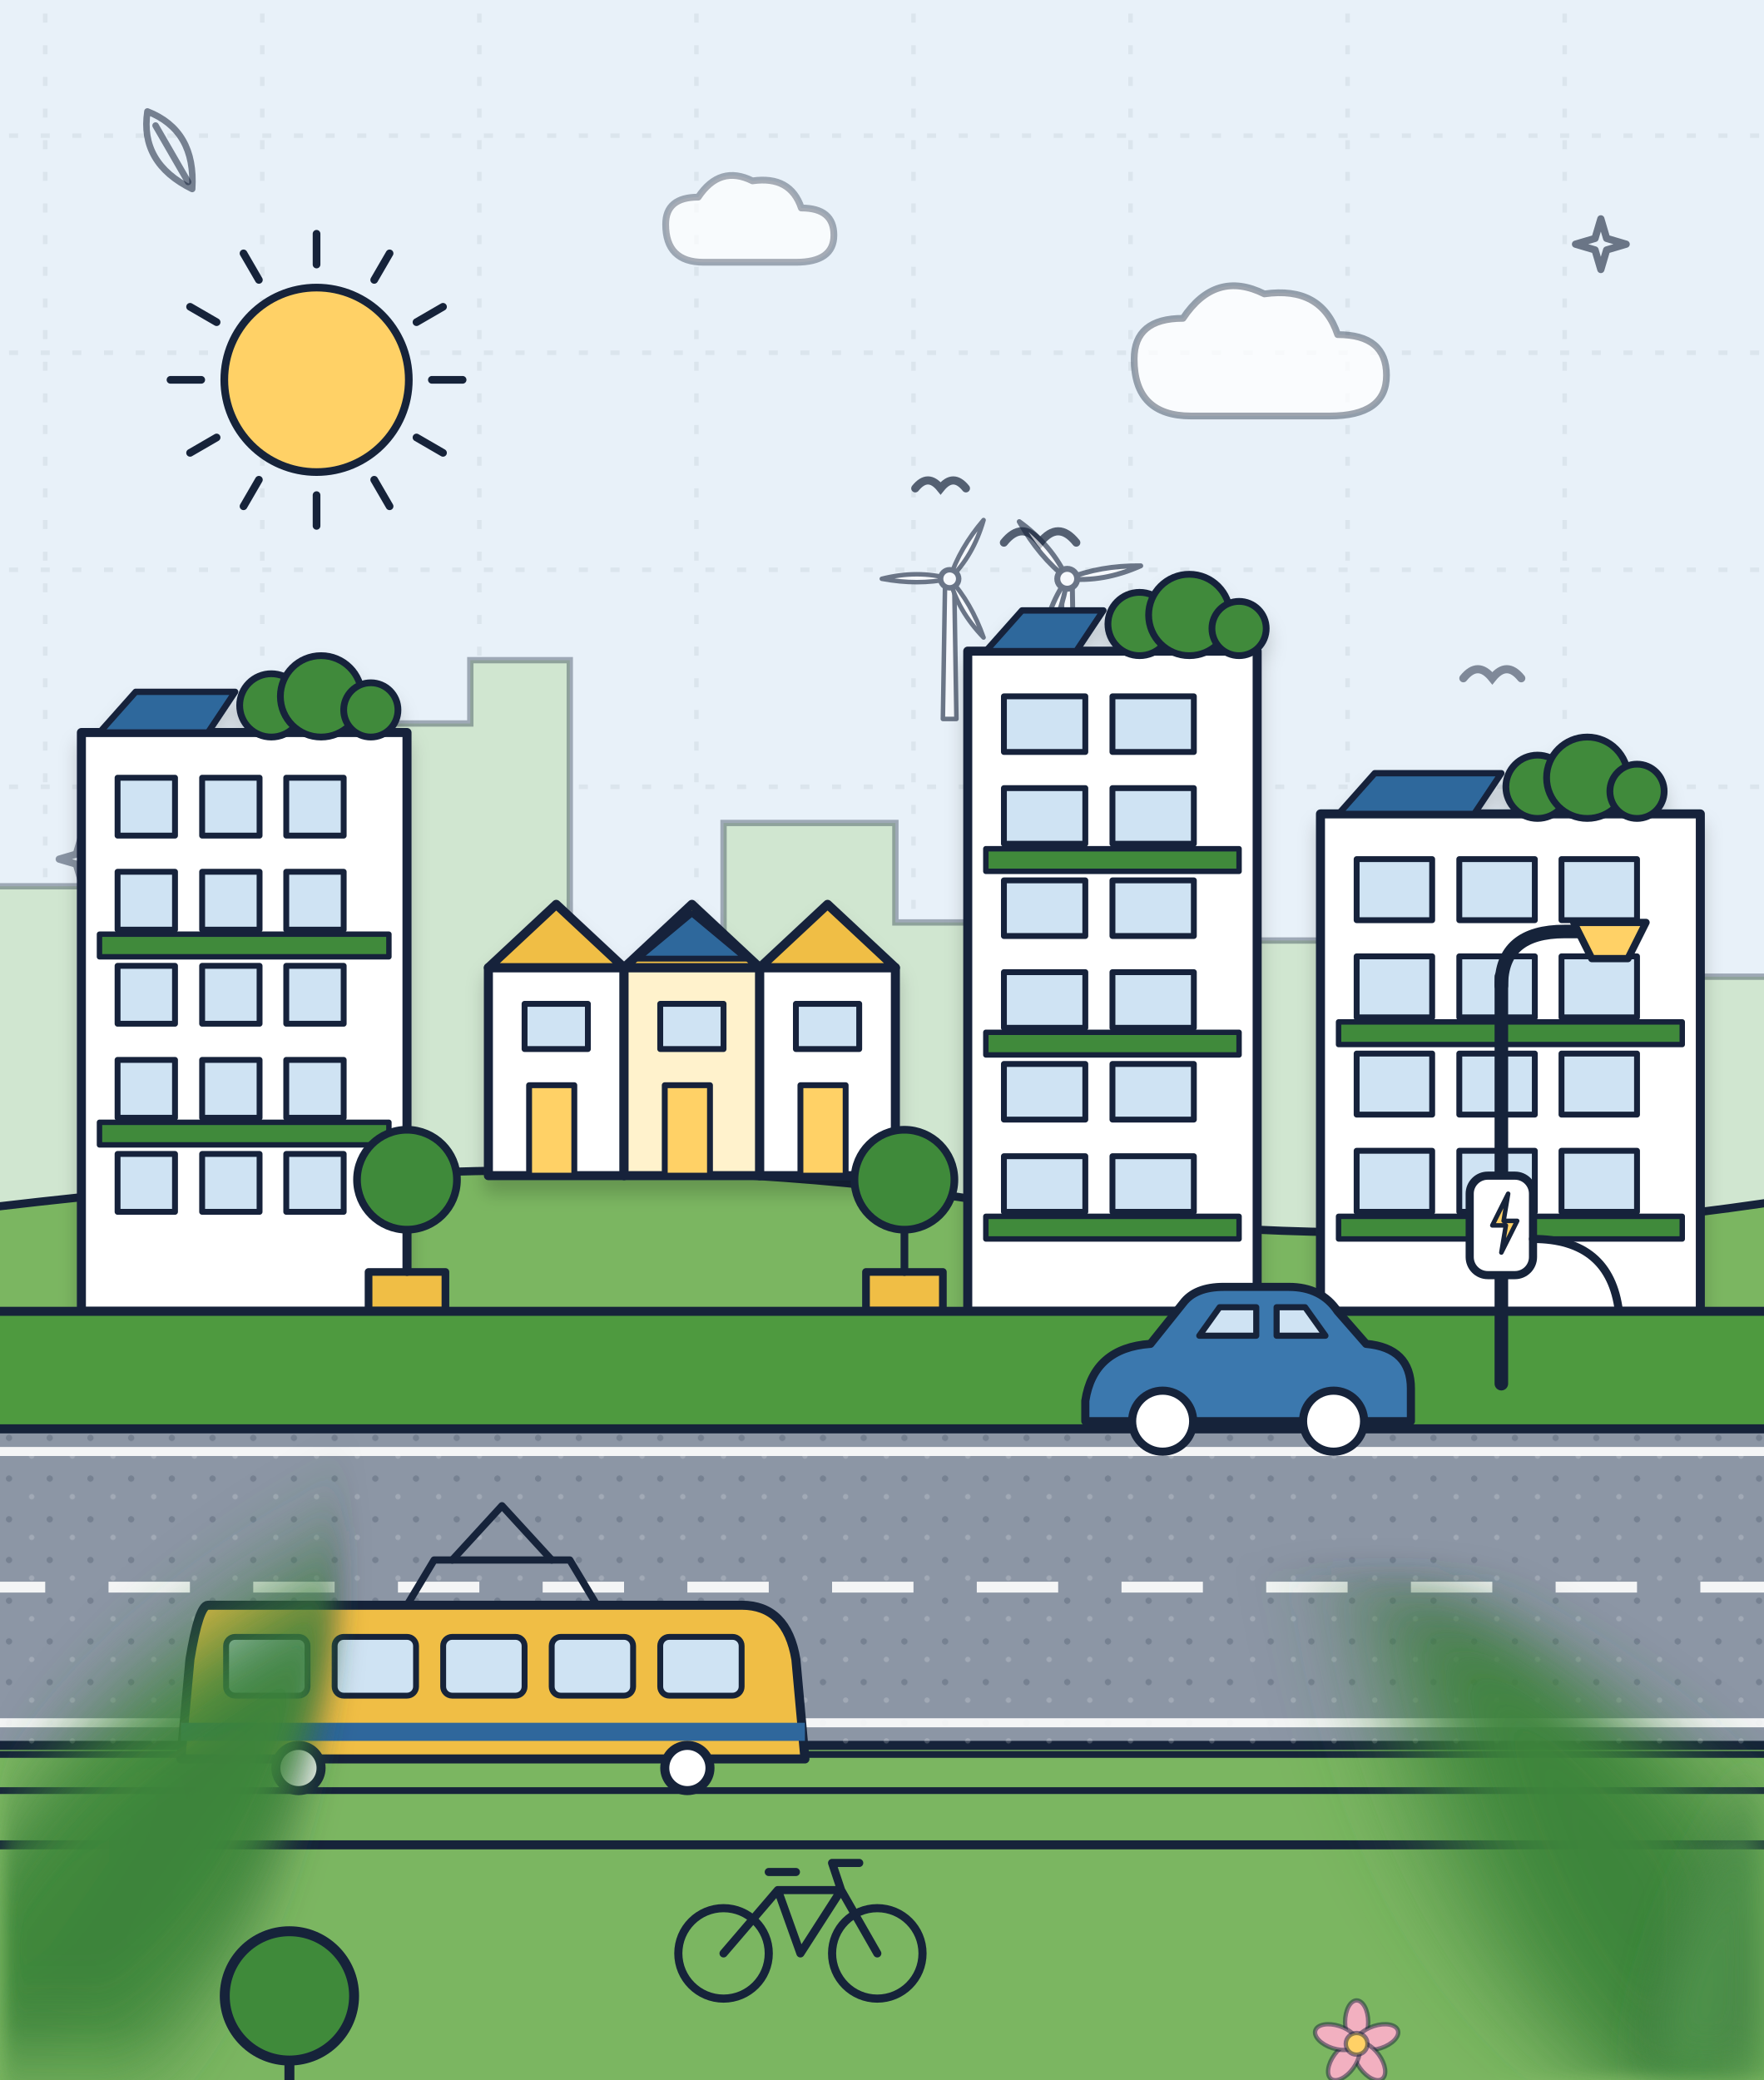
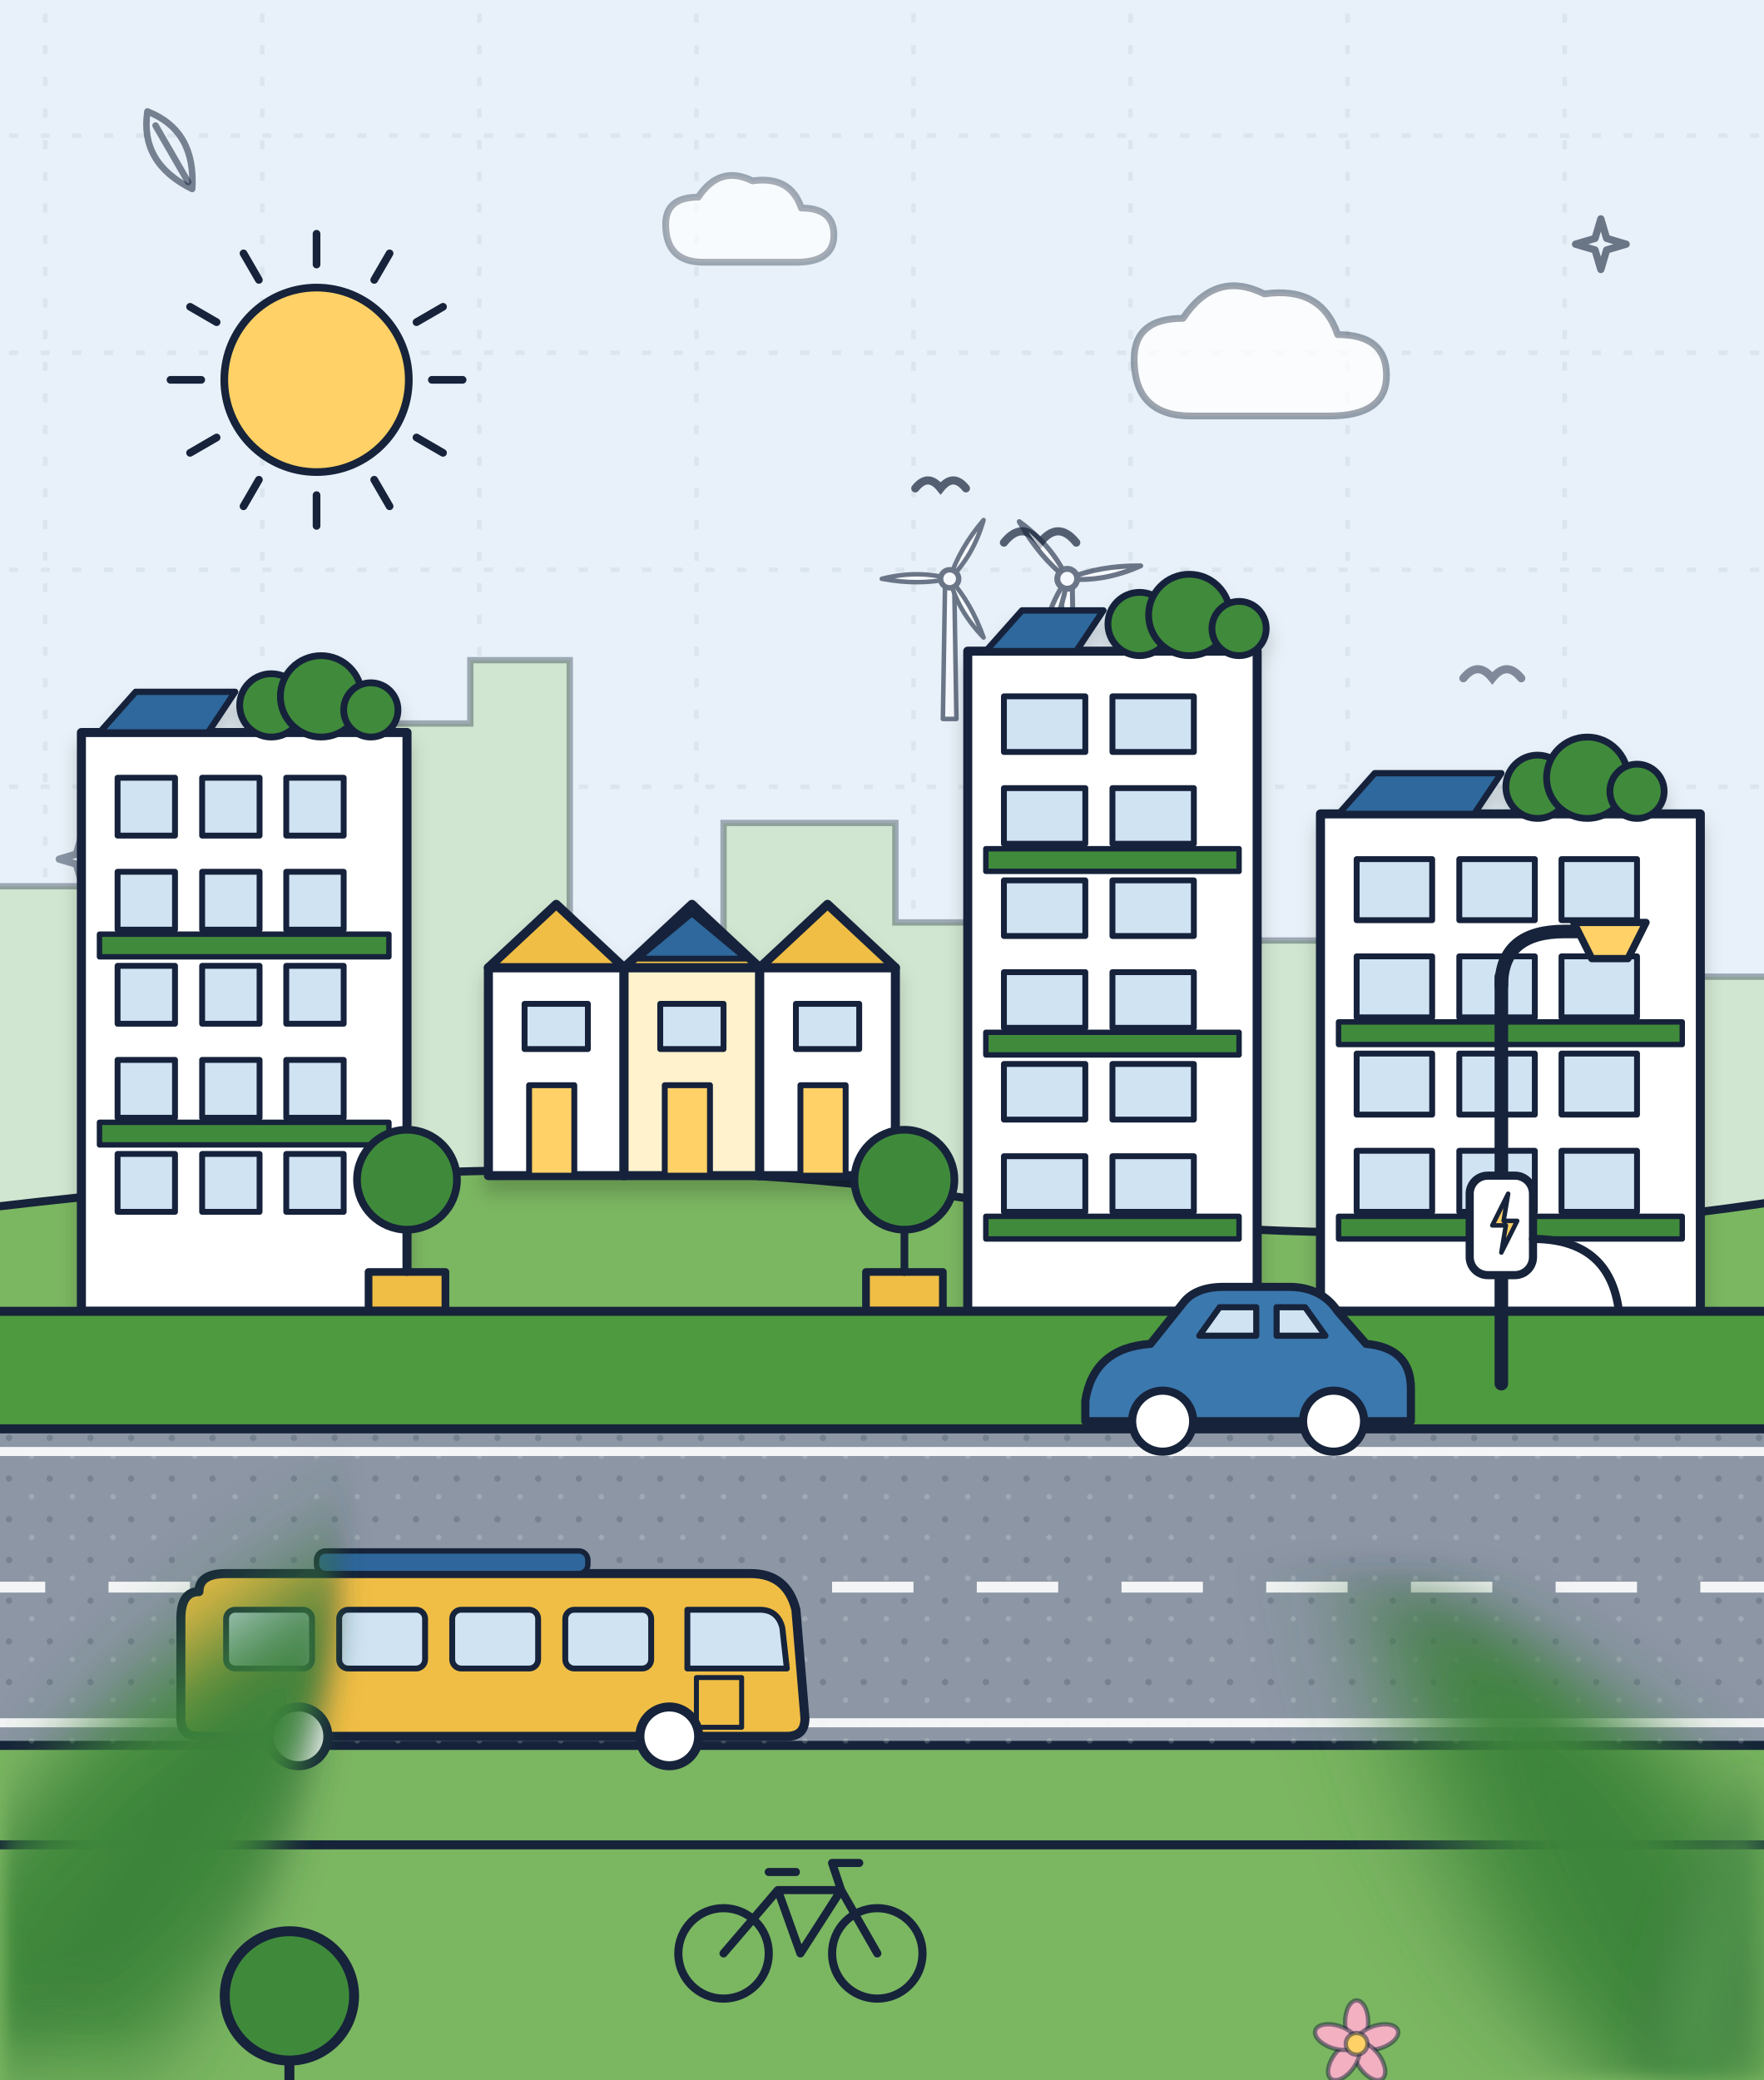
<svg xmlns="http://www.w3.org/2000/svg" role="img" aria-label="City scene" viewBox="0 0 390 460" width="390" height="460">
  <g>
    <defs>
      <filter id="shcityday" x="-10%" y="-10%" width="120%" height="130%">
        <feDropShadow dx="0" dy="3" stdDeviation="2" flood-color="#000" flood-opacity=".18" />
      </filter>
      <filter id="blcityday" x="-30%" y="-30%" width="160%" height="160%">
        <feGaussianBlur stdDeviation="4.5" />
      </filter>
      <filter id="bl2cityday" x="-30%" y="-30%" width="160%" height="160%">
        <feGaussianBlur stdDeviation="1.2" />
      </filter>
    </defs>
    <rect x="-40" y="-60" width="470" height="520" fill="#E8F1F9" />
    <path d="M-40 30 H430" stroke="#16233A" stroke-opacity=".06" stroke-dasharray="2 5" />
    <path d="M-40 78 H430" stroke="#16233A" stroke-opacity=".06" stroke-dasharray="2 5" />
    <path d="M-40 126 H430" stroke="#16233A" stroke-opacity=".06" stroke-dasharray="2 5" />
    <path d="M-40 174 H430" stroke="#16233A" stroke-opacity=".06" stroke-dasharray="2 5" />
    <path d="M-40 222 H430" stroke="#16233A" stroke-opacity=".06" stroke-dasharray="2 5" />
    <path d="M10 -60 V250" stroke="#16233A" stroke-opacity=".06" stroke-dasharray="2 5" />
    <path d="M58 -60 V250" stroke="#16233A" stroke-opacity=".06" stroke-dasharray="2 5" />
    <path d="M106 -60 V250" stroke="#16233A" stroke-opacity=".06" stroke-dasharray="2 5" />
    <path d="M154 -60 V250" stroke="#16233A" stroke-opacity=".06" stroke-dasharray="2 5" />
    <path d="M202 -60 V250" stroke="#16233A" stroke-opacity=".06" stroke-dasharray="2 5" />
    <path d="M250 -60 V250" stroke="#16233A" stroke-opacity=".06" stroke-dasharray="2 5" />
    <path d="M298 -60 V250" stroke="#16233A" stroke-opacity=".06" stroke-dasharray="2 5" />
    <path d="M346 -60 V250" stroke="#16233A" stroke-opacity=".06" stroke-dasharray="2 5" />
    <path d="M394 -60 V250" stroke="#16233A" stroke-opacity=".06" stroke-dasharray="2 5" />
    <g transform="translate(70 84) scale(0.85)">
      <circle r="24" fill="#FFD166" stroke="#16233A" stroke-width="2" stroke-linejoin="round" stroke-linecap="round" />
      <line x1="30.0" y1="0.0" x2="38.0" y2="0.0" stroke="#16233A" stroke-width="2" stroke-linejoin="round" stroke-linecap="round" />
      <line x1="26.0" y1="15.0" x2="32.9" y2="19.0" stroke="#16233A" stroke-width="2" stroke-linejoin="round" stroke-linecap="round" />
      <line x1="15.0" y1="26.0" x2="19.0" y2="32.9" stroke="#16233A" stroke-width="2" stroke-linejoin="round" stroke-linecap="round" />
      <line x1="0.0" y1="30.0" x2="0.0" y2="38.0" stroke="#16233A" stroke-width="2" stroke-linejoin="round" stroke-linecap="round" />
      <line x1="-15.0" y1="26.0" x2="-19.0" y2="32.9" stroke="#16233A" stroke-width="2" stroke-linejoin="round" stroke-linecap="round" />
      <line x1="-26.0" y1="15.0" x2="-32.9" y2="19.0" stroke="#16233A" stroke-width="2" stroke-linejoin="round" stroke-linecap="round" />
      <line x1="-30.0" y1="0.0" x2="-38.0" y2="0.0" stroke="#16233A" stroke-width="2" stroke-linejoin="round" stroke-linecap="round" />
      <line x1="-26.0" y1="-15.0" x2="-32.9" y2="-19.0" stroke="#16233A" stroke-width="2" stroke-linejoin="round" stroke-linecap="round" />
      <line x1="-15.0" y1="-26.0" x2="-19.0" y2="-32.9" stroke="#16233A" stroke-width="2" stroke-linejoin="round" stroke-linecap="round" />
      <line x1="-0.0" y1="-30.0" x2="-0.0" y2="-38.0" stroke="#16233A" stroke-width="2" stroke-linejoin="round" stroke-linecap="round" />
      <line x1="15.0" y1="-26.0" x2="19.0" y2="-32.9" stroke="#16233A" stroke-width="2" stroke-linejoin="round" stroke-linecap="round" />
      <line x1="26.0" y1="-15.0" x2="32.9" y2="-19.0" stroke="#16233A" stroke-width="2" stroke-linejoin="round" stroke-linecap="round" />
    </g>
  </g>
  <g>
    <g transform="translate(390 0) scale(-1 1)">
      <path d="M96 92 q-12.6 0 -12.6 -9.0 q0 -9.0 10.8 -9.0 q3.6 -10.8 16.2 -9.0 q10.8 -5.4 18.0 5.4 q10.8 0 10.8 9.0 q0 12.6 -12.6 12.6Z" fill="#FFFFFF" fill-opacity="0.765" stroke="#16233A" stroke-opacity="0.405" stroke-width="1.5" stroke-linejoin="round" />
      <path d="M214 58 q-8.4 0 -8.4 -6.0 q0 -6.0 7.2 -6.0 q2.4 -7.2 10.8 -6.0 q7.2 -3.6 12.0 3.6 q7.2 0 7.2 6.0 q0 8.4 -8.4 8.4Z" fill="#FFFFFF" fill-opacity="0.68" stroke="#16233A" stroke-opacity="0.36" stroke-width="1.5" stroke-linejoin="round" />
      <path d="M152 120 q4 -5 8 0 q4 -5 8 0" fill="none" stroke="#16233A" stroke-opacity="0.7" stroke-width="1.8" stroke-linecap="round" />
      <path d="M176.4 108 q2.8 -3.5 5.6 0 q2.8 -3.5 5.6 0" fill="none" stroke="#16233A" stroke-opacity="0.7" stroke-width="1.8" stroke-linecap="round" />
      <path d="M53.6 150 q3.2 -4.0 6.4 0 q3.2 -4.0 6.4 0" fill="none" stroke="#16233A" stroke-opacity="0.5" stroke-width="1.8" stroke-linecap="round" />
      <path d="M36 48.4 L37.28 52.72 L41.6 54 L37.28 55.28 L36 59.6 L34.72 55.28 L30.4 54 L34.72 52.72Z" fill="none" stroke="#16233A" stroke-opacity="0.6" stroke-width="1.6" stroke-linejoin="round" />
      <path d="M372 185.1 L373.12 188.88 L376.9 190 L373.12 191.12 L372 194.9 L370.88 191.12 L367.1 190 L370.88 188.88Z" fill="none" stroke="#16233A" stroke-opacity="0.45" stroke-width="1.6" stroke-linejoin="round" />
      <g transform="translate(352 34) rotate(30) scale(0.9)" fill="none" stroke="#16233A" stroke-opacity="0.55" stroke-width="1.6" stroke-linecap="round" stroke-linejoin="round">
        <path d="M0 10 Q-8 -2 0 -12 Q8 -2 0 10Z" />
        <path d="M0 8 V-8" />
      </g>
      <g transform="translate(30 212) scale(0.9)" fill="none" stroke="#16233A" stroke-opacity="0.4" stroke-width="1.6" stroke-linecap="round" stroke-linejoin="round">
        <rect x="-6" y="-6" width="12" height="10" rx="3" />
        <path d="M-3 -6 V-10 M3 -6 V-10 M0 4 Q0 12 8 12" />
      </g>
    </g>
  </g>
  <g>
    <path d="M-40 250 V196 H20 V170 H48 V204 H82 V160 H104 V146 H126 V214 H160 V182 H198 V204 H236 V172 H270 V208 H306 V186 H344 V216 H430 V560 H-40Z" fill="#d0e6d0" stroke="#16233A" stroke-opacity=".35" stroke-width="1.4" />
    <g transform="translate(210 128) scale(0.5)" opacity=".6">
      <g stroke="#16233A" stroke-width="2.4" stroke-linejoin="round" stroke-linecap="round">
        <path d="M-2 0 L-3 62 H3 L2 0Z" fill="#FFFFFF" stroke-width="2" />
        <path d="M0 0 Q4 -14 0 -30 Q-3 -14 0 0Z" transform="rotate(30)" fill="#FFFFFF" stroke-width="2" />
        <path d="M0 0 Q4 -14 0 -30 Q-3 -14 0 0Z" transform="rotate(150)" fill="#FFFFFF" stroke-width="2" />
        <path d="M0 0 Q4 -14 0 -30 Q-3 -14 0 0Z" transform="rotate(270)" fill="#FFFFFF" stroke-width="2" />
        <circle r="4" fill="#FFFFFF" />
      </g>
    </g>
    <g transform="translate(236 128) scale(0.55)" opacity=".6">
      <g stroke="#16233A" stroke-width="2.4" stroke-linejoin="round" stroke-linecap="round">
        <path d="M-2 0 L-3 62 H3 L2 0Z" fill="#FFFFFF" stroke-width="2" />
        <path d="M0 0 Q4 -14 0 -30 Q-3 -14 0 0Z" transform="rotate(80)" fill="#FFFFFF" stroke-width="2" />
        <path d="M0 0 Q4 -14 0 -30 Q-3 -14 0 0Z" transform="rotate(200)" fill="#FFFFFF" stroke-width="2" />
        <path d="M0 0 Q4 -14 0 -30 Q-3 -14 0 0Z" transform="rotate(320)" fill="#FFFFFF" stroke-width="2" />
        <circle r="4" fill="#FFFFFF" />
      </g>
    </g>
  </g>
  <g>
    <path d="M-40 272 Q 120 249 220 266 Q 320 282 430 259 V560 H-40Z" fill="#7BB661" stroke="#16233A" stroke-width="1.8" stroke-linejoin="round" stroke-linecap="round" />
    <g transform="translate(18 162)" filter="url(#shcityday)">
      <g stroke="#16233A" stroke-width="2" stroke-linejoin="round" stroke-linecap="round">
        <rect x="0" y="0" width="72" height="128" fill="#FFFFFF" />
        <rect x="8.0" y="10.0" width="12.7" height="12.8" fill="#CFE3F3" stroke-width="1.3" />
        <rect x="26.7" y="10.0" width="12.7" height="12.8" fill="#CFE3F3" stroke-width="1.3" />
        <rect x="45.3" y="10.0" width="12.7" height="12.8" fill="#CFE3F3" stroke-width="1.3" />
        <rect x="8.0" y="30.8" width="12.7" height="12.8" fill="#CFE3F3" stroke-width="1.3" />
        <rect x="26.7" y="30.8" width="12.7" height="12.8" fill="#CFE3F3" stroke-width="1.3" />
        <rect x="45.3" y="30.8" width="12.7" height="12.8" fill="#CFE3F3" stroke-width="1.3" />
        <rect x="4" y="44.6" width="64" height="5" fill="#3F8A3A" stroke-width="1.2" />
        <rect x="8.0" y="51.6" width="12.7" height="12.8" fill="#CFE3F3" stroke-width="1.3" />
        <rect x="26.7" y="51.6" width="12.7" height="12.8" fill="#CFE3F3" stroke-width="1.3" />
        <rect x="45.3" y="51.6" width="12.7" height="12.8" fill="#CFE3F3" stroke-width="1.3" />
        <rect x="8.0" y="72.4" width="12.7" height="12.8" fill="#CFE3F3" stroke-width="1.3" />
        <rect x="26.7" y="72.4" width="12.7" height="12.8" fill="#CFE3F3" stroke-width="1.3" />
        <rect x="45.3" y="72.4" width="12.7" height="12.8" fill="#CFE3F3" stroke-width="1.3" />
        <rect x="4" y="86.2" width="64" height="5" fill="#3F8A3A" stroke-width="1.2" />
        <rect x="8.0" y="93.2" width="12.7" height="12.8" fill="#CFE3F3" stroke-width="1.3" />
        <rect x="26.7" y="93.2" width="12.7" height="12.8" fill="#CFE3F3" stroke-width="1.3" />
        <rect x="45.3" y="93.2" width="12.7" height="12.8" fill="#CFE3F3" stroke-width="1.3" />
        <path d="M4 0 L12 -9 H34.0 L28.0 0Z" fill="#2F679C" stroke-width="1.4" />
        <circle cx="42.0" cy="-6" r="7" fill="#3F8A3A" stroke-width="1.5" />
        <circle cx="53.0" cy="-8" r="9" fill="#3F8A3A" stroke-width="1.5" />
        <circle cx="64.0" cy="-5" r="6" fill="#3F8A3A" stroke-width="1.5" />
      </g>
    </g>
    <g transform="translate(214 144)" filter="url(#shcityday)">
      <g stroke="#16233A" stroke-width="2" stroke-linejoin="round" stroke-linecap="round">
        <rect x="0" y="0" width="64" height="146" fill="#FFFFFF" />
        <rect x="8.0" y="10.0" width="18.0" height="12.3" fill="#CFE3F3" stroke-width="1.3" />
        <rect x="32.0" y="10.0" width="18.0" height="12.3" fill="#CFE3F3" stroke-width="1.3" />
        <rect x="8.0" y="30.3" width="18.0" height="12.3" fill="#CFE3F3" stroke-width="1.3" />
        <rect x="32.0" y="30.3" width="18.0" height="12.3" fill="#CFE3F3" stroke-width="1.3" />
        <rect x="4" y="43.7" width="56" height="5" fill="#3F8A3A" stroke-width="1.2" />
        <rect x="8.0" y="50.7" width="18.0" height="12.3" fill="#CFE3F3" stroke-width="1.3" />
        <rect x="32.0" y="50.7" width="18.0" height="12.3" fill="#CFE3F3" stroke-width="1.3" />
        <rect x="8.0" y="71.0" width="18.0" height="12.3" fill="#CFE3F3" stroke-width="1.3" />
        <rect x="32.0" y="71.0" width="18.0" height="12.3" fill="#CFE3F3" stroke-width="1.3" />
        <rect x="4" y="84.3" width="56" height="5" fill="#3F8A3A" stroke-width="1.2" />
        <rect x="8.0" y="91.3" width="18.0" height="12.3" fill="#CFE3F3" stroke-width="1.3" />
        <rect x="32.0" y="91.3" width="18.0" height="12.3" fill="#CFE3F3" stroke-width="1.3" />
        <rect x="8.0" y="111.7" width="18.0" height="12.3" fill="#CFE3F3" stroke-width="1.3" />
        <rect x="32.0" y="111.7" width="18.0" height="12.3" fill="#CFE3F3" stroke-width="1.3" />
        <rect x="4" y="125.0" width="56" height="5" fill="#3F8A3A" stroke-width="1.2" />
        <path d="M4 0 L12 -9 H30.0 L24.0 0Z" fill="#2F679C" stroke-width="1.4" />
        <circle cx="38.0" cy="-6" r="7" fill="#3F8A3A" stroke-width="1.5" />
        <circle cx="49.0" cy="-8" r="9" fill="#3F8A3A" stroke-width="1.5" />
        <circle cx="60.0" cy="-5" r="6" fill="#3F8A3A" stroke-width="1.5" />
      </g>
    </g>
    <g transform="translate(292 180)" filter="url(#shcityday)">
      <g stroke="#16233A" stroke-width="2" stroke-linejoin="round" stroke-linecap="round">
        <rect x="0" y="0" width="84" height="110" fill="#FFFFFF" />
        <rect x="8.0" y="10.0" width="16.7" height="13.5" fill="#CFE3F3" stroke-width="1.3" />
        <rect x="30.7" y="10.0" width="16.7" height="13.5" fill="#CFE3F3" stroke-width="1.3" />
        <rect x="53.3" y="10.0" width="16.7" height="13.5" fill="#CFE3F3" stroke-width="1.3" />
        <rect x="8.0" y="31.5" width="16.7" height="13.5" fill="#CFE3F3" stroke-width="1.3" />
        <rect x="30.7" y="31.5" width="16.7" height="13.5" fill="#CFE3F3" stroke-width="1.3" />
        <rect x="53.3" y="31.5" width="16.7" height="13.5" fill="#CFE3F3" stroke-width="1.3" />
        <rect x="4" y="46.0" width="76" height="5" fill="#3F8A3A" stroke-width="1.2" />
        <rect x="8.0" y="53.0" width="16.7" height="13.5" fill="#CFE3F3" stroke-width="1.3" />
        <rect x="30.7" y="53.0" width="16.7" height="13.5" fill="#CFE3F3" stroke-width="1.3" />
        <rect x="53.3" y="53.0" width="16.7" height="13.5" fill="#CFE3F3" stroke-width="1.3" />
        <rect x="8.0" y="74.5" width="16.7" height="13.5" fill="#CFE3F3" stroke-width="1.3" />
        <rect x="30.7" y="74.5" width="16.7" height="13.5" fill="#CFE3F3" stroke-width="1.3" />
        <rect x="53.3" y="74.5" width="16.7" height="13.5" fill="#CFE3F3" stroke-width="1.3" />
        <rect x="4" y="89.0" width="76" height="5" fill="#3F8A3A" stroke-width="1.2" />
        <path d="M4 0 L12 -9 H40.0 L34.0 0Z" fill="#2F679C" stroke-width="1.4" />
        <circle cx="48.0" cy="-6" r="7" fill="#3F8A3A" stroke-width="1.5" />
        <circle cx="59.0" cy="-8" r="9" fill="#3F8A3A" stroke-width="1.5" />
        <circle cx="70.0" cy="-5" r="6" fill="#3F8A3A" stroke-width="1.5" />
      </g>
    </g>
    <g transform="translate(108 200)" filter="url(#shcityday)">
      <g stroke="#16233A" stroke-width="2" stroke-linejoin="round" stroke-linecap="round">
        <rect x="0" y="14" width="30" height="46" fill="#FFFFFF" />
        <path d="M0 14 L15 0 L30 14Z" fill="#F0BE45" />
        <rect x="9" y="40" width="10" height="20" fill="#FFD166" stroke-width="1.3" />
        <rect x="8" y="22" width="14" height="10" fill="#CFE3F3" stroke-width="1.3" />
        <rect x="30" y="14" width="30" height="46" fill="#FFF2CC" />
        <path d="M30 14 L45 0 L60 14Z" fill="#F0BE45" />
        <rect x="39" y="40" width="10" height="20" fill="#FFD166" stroke-width="1.3" />
        <rect x="38" y="22" width="14" height="10" fill="#CFE3F3" stroke-width="1.3" />
        <rect x="60" y="14" width="30" height="46" fill="#FFFFFF" />
        <path d="M60 14 L75 0 L90 14Z" fill="#F0BE45" />
        <rect x="69" y="40" width="10" height="20" fill="#FFD166" stroke-width="1.3" />
        <rect x="68" y="22" width="14" height="10" fill="#CFE3F3" stroke-width="1.3" />
        <path d="M33 12 L45 2 L57 12Z" fill="#2F679C" stroke-width="1.3" />
      </g>
    </g>
  </g>
  <g>
    <rect x="-40" y="290" width="470" height="26" fill="#4E9A3F" stroke="#16233A" stroke-width="2" stroke-linejoin="round" stroke-linecap="round" />
    <defs>
      <pattern id="aspcityday" width="9" height="9" patternUnits="userSpaceOnUse">
        <circle cx="2" cy="3" r=".7" fill="#16233A" fill-opacity=".18" />
        <circle cx="7" cy="7" r=".6" fill="#FFFFFF" fill-opacity=".18" />
      </pattern>
    </defs>
    <rect x="-40" y="316" width="470" height="70" fill="#8C96A5" stroke="#16233A" stroke-width="2" />
    <rect x="-40" y="316" width="470" height="70" fill="url(#aspcityday)" />
    <path d="M-40 321 H430 M-40 381 H430" stroke="#FFFFFF" stroke-opacity=".9" stroke-width="2" />
    <path d="M-40 351.0 H430" stroke="#FFFFFF" stroke-opacity=".9" stroke-width="2.4" stroke-dasharray="18 14" />
-     <path d="M-40 388 H430 M-40 396 H430" stroke="#16233A" stroke-width="1.5" />
-     <g transform="translate(40 355)">
-       <g stroke="#16233A" stroke-width="2" stroke-linejoin="round" stroke-linecap="round">
-         <path d="M6 0 H124 Q134 0 136 12 L138 34 H0 L2 12 Q4 0 6 0Z" fill="#F0BE45" />
-         <path d="M50 0 L56 -10 H86 L92 0" fill="none" stroke-width="1.6" />
-         <path d="M60 -10 L71 -22 M71 -22 L82 -10" fill="none" stroke-width="1.6" />
-         <rect x="10" y="7" width="18" height="13" rx="2" fill="#CFE3F3" stroke-width="1.3" />
-         <rect x="34" y="7" width="18" height="13" rx="2" fill="#CFE3F3" stroke-width="1.3" />
-         <rect x="58" y="7" width="18" height="13" rx="2" fill="#CFE3F3" stroke-width="1.3" />
-         <rect x="82" y="7" width="18" height="13" rx="2" fill="#CFE3F3" stroke-width="1.3" />
-         <rect x="106" y="7" width="18" height="13" rx="2" fill="#CFE3F3" stroke-width="1.3" />
-         <rect x="0" y="26" width="138" height="4" fill="#2F679C" stroke="none" />
-         <circle cx="26" cy="36" r="5" fill="#FFFFFF" />
-         <circle cx="112" cy="36" r="5" fill="#FFFFFF" />
+     <g transform="translate(40 350)">
+       <g stroke="#16233A" stroke-width="2" stroke-linejoin="round" stroke-linecap="round">
+         <path d="M4 2 Q4 -2 10 -2 H126 Q134 -2 136 6 L138 30 Q138 34 134 34 H4 Q0 34 0 30 V8 Q0 2 4 2Z" fill="#F0BE45" />
+         <rect x="30" y="-7" width="60" height="5" rx="2" fill="#2F679C" stroke-width="1.2" />
+         <rect x="10" y="6" width="19" height="13" rx="2" fill="#CFE3F3" stroke-width="1.3" />
+         <rect x="35" y="6" width="19" height="13" rx="2" fill="#CFE3F3" stroke-width="1.3" />
+         <rect x="60" y="6" width="19" height="13" rx="2" fill="#CFE3F3" stroke-width="1.3" />
+         <rect x="85" y="6" width="19" height="13" rx="2" fill="#CFE3F3" stroke-width="1.3" />
+         <path d="M112 6 H128 Q132 6 133 10 L134 19 H112Z" fill="#CFE3F3" stroke-width="1.3" />
+         <rect x="114" y="21" width="10" height="11" fill="#F0BE45" stroke-width="1.1" />
+         <circle cx="26" cy="34" r="6.5" fill="#FFFFFF" />
+         <circle cx="108" cy="34" r="6.5" fill="#FFFFFF" />
      </g>
    </g>
    <rect x="-40" y="408" width="470" height="160" fill="#7BB661" stroke="#16233A" stroke-width="2" stroke-linejoin="round" stroke-linecap="round" />
    <g transform="translate(332 216)">
      <g stroke="#16233A" stroke-width="2" stroke-linejoin="round" stroke-linecap="round">
        <path d="M0 0 V90" stroke-width="3" />
        <path d="M0 2 Q0 -10 14 -10 H22" fill="none" stroke-width="3" />
        <path d="M16 -12 H32 L28 -4 H20Z" fill="#FFD166" stroke-width="1.6" />
        <rect x="-7" y="44" width="14" height="22" rx="4" fill="#FFFFFF" stroke-width="1.8" />
        <path d="M1.5 48 L-2 55 H1 L0 61 L3.5 54 H0.5Z" fill="#FFD166" stroke-width="1" />
        <path d="M7 58 Q24 58 26 74" fill="none" stroke-width="1.8" />
      </g>
    </g>
    <g transform="translate(240 290) scale(.9)">
      <g stroke="#16233A" stroke-width="2" stroke-linejoin="round" stroke-linecap="round">
        <path d="M0 22 Q2 9 16 8 L24 -2 Q27 -6 34 -6 H50 Q58 -6 62 0 L69 8 Q80 9 80 19 V27 H0Z" fill="#3B78AE" />
        <path d="M28 6 L33 -1 H42 V6Z M47 6 V-1 H54 L59 6Z" fill="#CFE3F3" stroke-width="1.5" />
        <circle cx="19" cy="27" r="7.5" fill="#FFFFFF" />
        <circle cx="61" cy="27" r="7.5" fill="#FFFFFF" />
      </g>
    </g>
    <g transform="translate(90 266) scale(.85)">
      <g stroke="#16233A" stroke-width="2" stroke-linejoin="round" stroke-linecap="round">
        <rect x="-10" y="18" width="20" height="10" fill="#F0BE45" />
        <line x1="0" y1="0" x2="0" y2="18" />
        <circle cy="-6" r="13" fill="#3F8A3A" />
      </g>
    </g>
    <g transform="translate(200 266) scale(.85)">
      <g stroke="#16233A" stroke-width="2" stroke-linejoin="round" stroke-linecap="round">
        <rect x="-10" y="18" width="20" height="10" fill="#F0BE45" />
        <line x1="0" y1="0" x2="0" y2="18" />
        <circle cy="-6" r="13" fill="#3F8A3A" />
      </g>
    </g>
    <g transform="translate(160 420)">
      <g stroke="#16233A" stroke-width="1.8" stroke-linejoin="round" stroke-linecap="round" fill="none">
        <circle cx="0" cy="12" r="10" />
        <circle cx="34" cy="12" r="10" />
        <path d="M0 12 L12 -2 H26 L34 12 M12 -2 L17 12 L26 -2 M10 -6 H16 M26 -2 L24 -8 H30" />
      </g>
    </g>
  </g>
  <g>
    <g transform="translate(-14 478) rotate(34) scale(2.0)" filter="url(#blcityday)">
      <path d="M0 0 Q26 -30 0 -80 Q-26 -30 0 0Z" fill="#3F8A3A" stroke="#16233A" stroke-opacity=".35" stroke-width="2" />
      <path d="M0 -4 Q2 -40 0 -74" fill="none" stroke="#16233A" stroke-opacity=".3" stroke-width="2" />
    </g>
    <g transform="translate(404 482) rotate(-36) scale(2.1)" filter="url(#blcityday)">
      <path d="M0 0 Q26 -30 0 -80 Q-26 -30 0 0Z" fill="#3F8A3A" stroke="#16233A" stroke-opacity=".35" stroke-width="2" />
      <path d="M0 -4 Q2 -40 0 -74" fill="none" stroke="#16233A" stroke-opacity=".3" stroke-width="2" />
    </g>
    <g transform="translate(374 490) rotate(12) scale(1.3)" filter="url(#blcityday)">
      <path d="M0 0 Q26 -30 0 -80 Q-26 -30 0 0Z" fill="#4d9249" stroke="#16233A" stroke-opacity=".35" stroke-width="2" />
      <path d="M0 -4 Q2 -40 0 -74" fill="none" stroke="#16233A" stroke-opacity=".3" stroke-width="2" />
    </g>
    <g transform="translate(64 448) scale(1.1)">
      <g stroke="#16233A" stroke-width="2" stroke-linejoin="round" stroke-linecap="round">
        <rect x="-10" y="18" width="20" height="10" fill="#F0BE45" />
        <line x1="0" y1="0" x2="0" y2="18" />
        <circle cy="-6" r="13" fill="#3F8A3A" />
      </g>
    </g>
    <g transform="translate(300 452) scale(0.8)">
      <ellipse cx="0" cy="-6" rx="3.2" ry="6" transform="rotate(0)" fill="#F2B0C0" stroke="#16233A" stroke-opacity=".5" stroke-width="1.2" />
      <ellipse cx="0" cy="-6" rx="3.2" ry="6" transform="rotate(72)" fill="#F2B0C0" stroke="#16233A" stroke-opacity=".5" stroke-width="1.2" />
      <ellipse cx="0" cy="-6" rx="3.2" ry="6" transform="rotate(144)" fill="#F2B0C0" stroke="#16233A" stroke-opacity=".5" stroke-width="1.2" />
      <ellipse cx="0" cy="-6" rx="3.2" ry="6" transform="rotate(216)" fill="#F2B0C0" stroke="#16233A" stroke-opacity=".5" stroke-width="1.2" />
      <ellipse cx="0" cy="-6" rx="3.2" ry="6" transform="rotate(288)" fill="#F2B0C0" stroke="#16233A" stroke-opacity=".5" stroke-width="1.2" />
      <circle r="3" fill="#FFD166" stroke="#16233A" stroke-opacity=".5" stroke-width="1.2" />
    </g>
  </g>
</svg>
